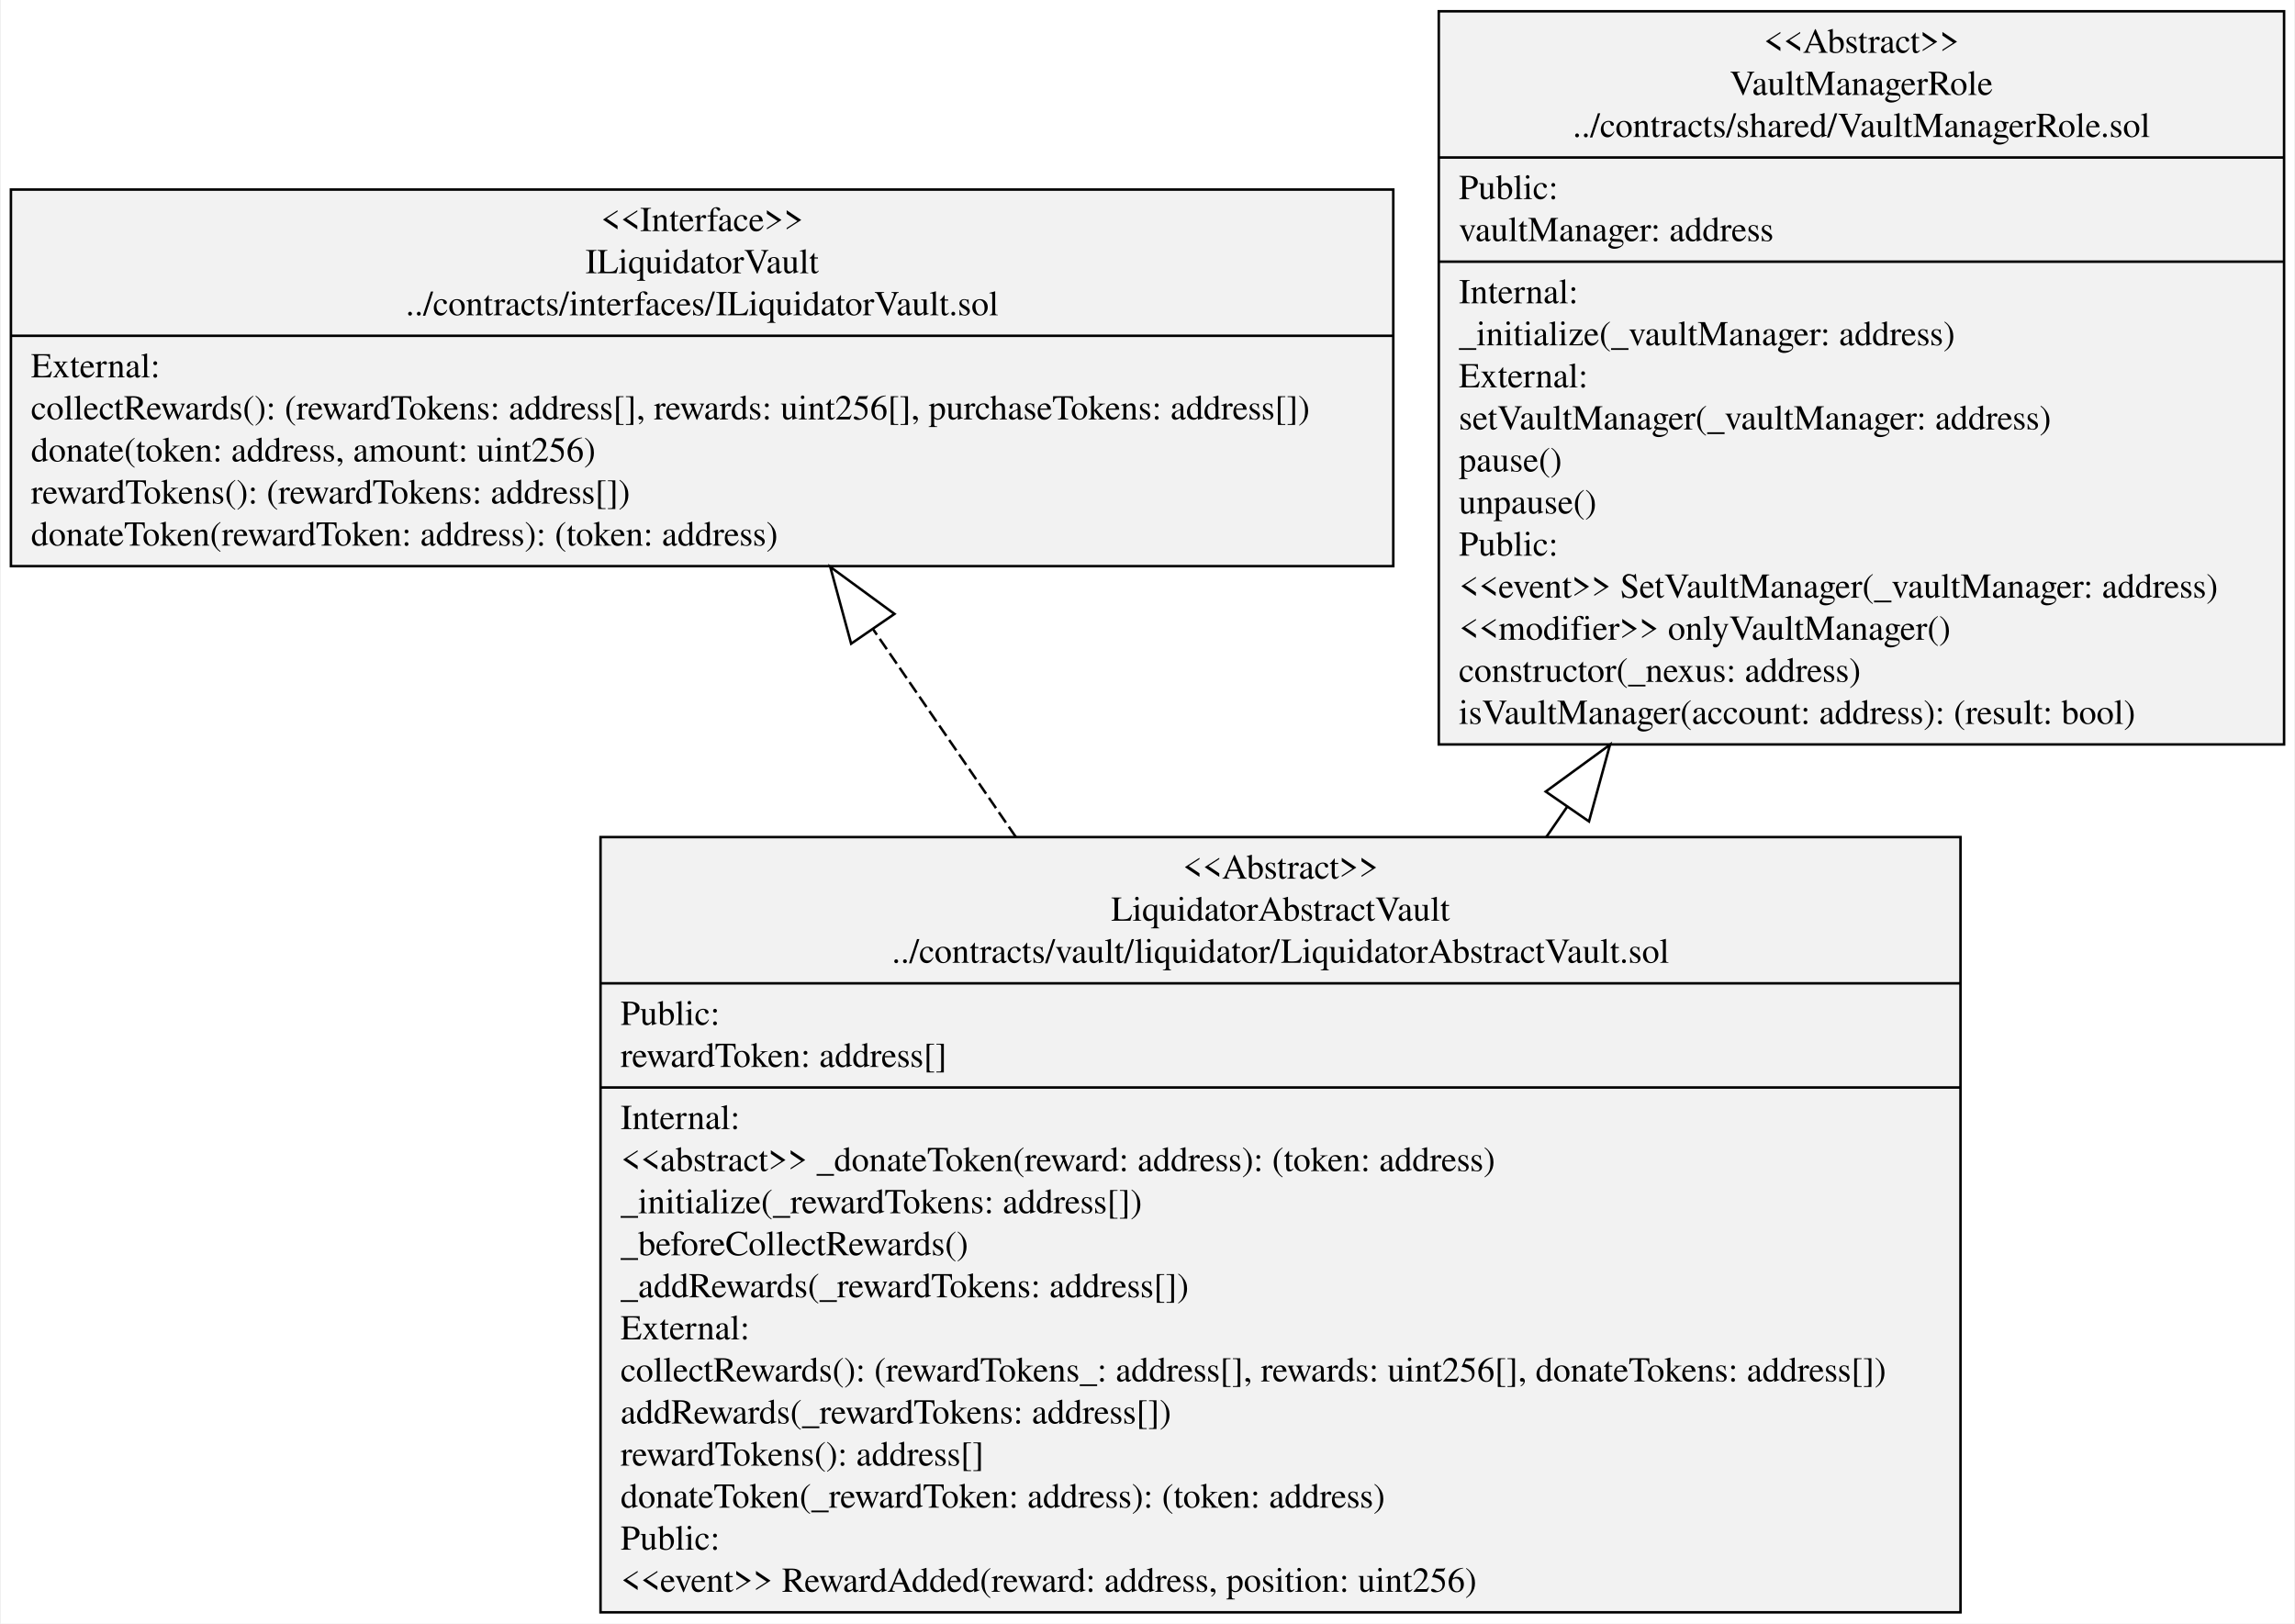
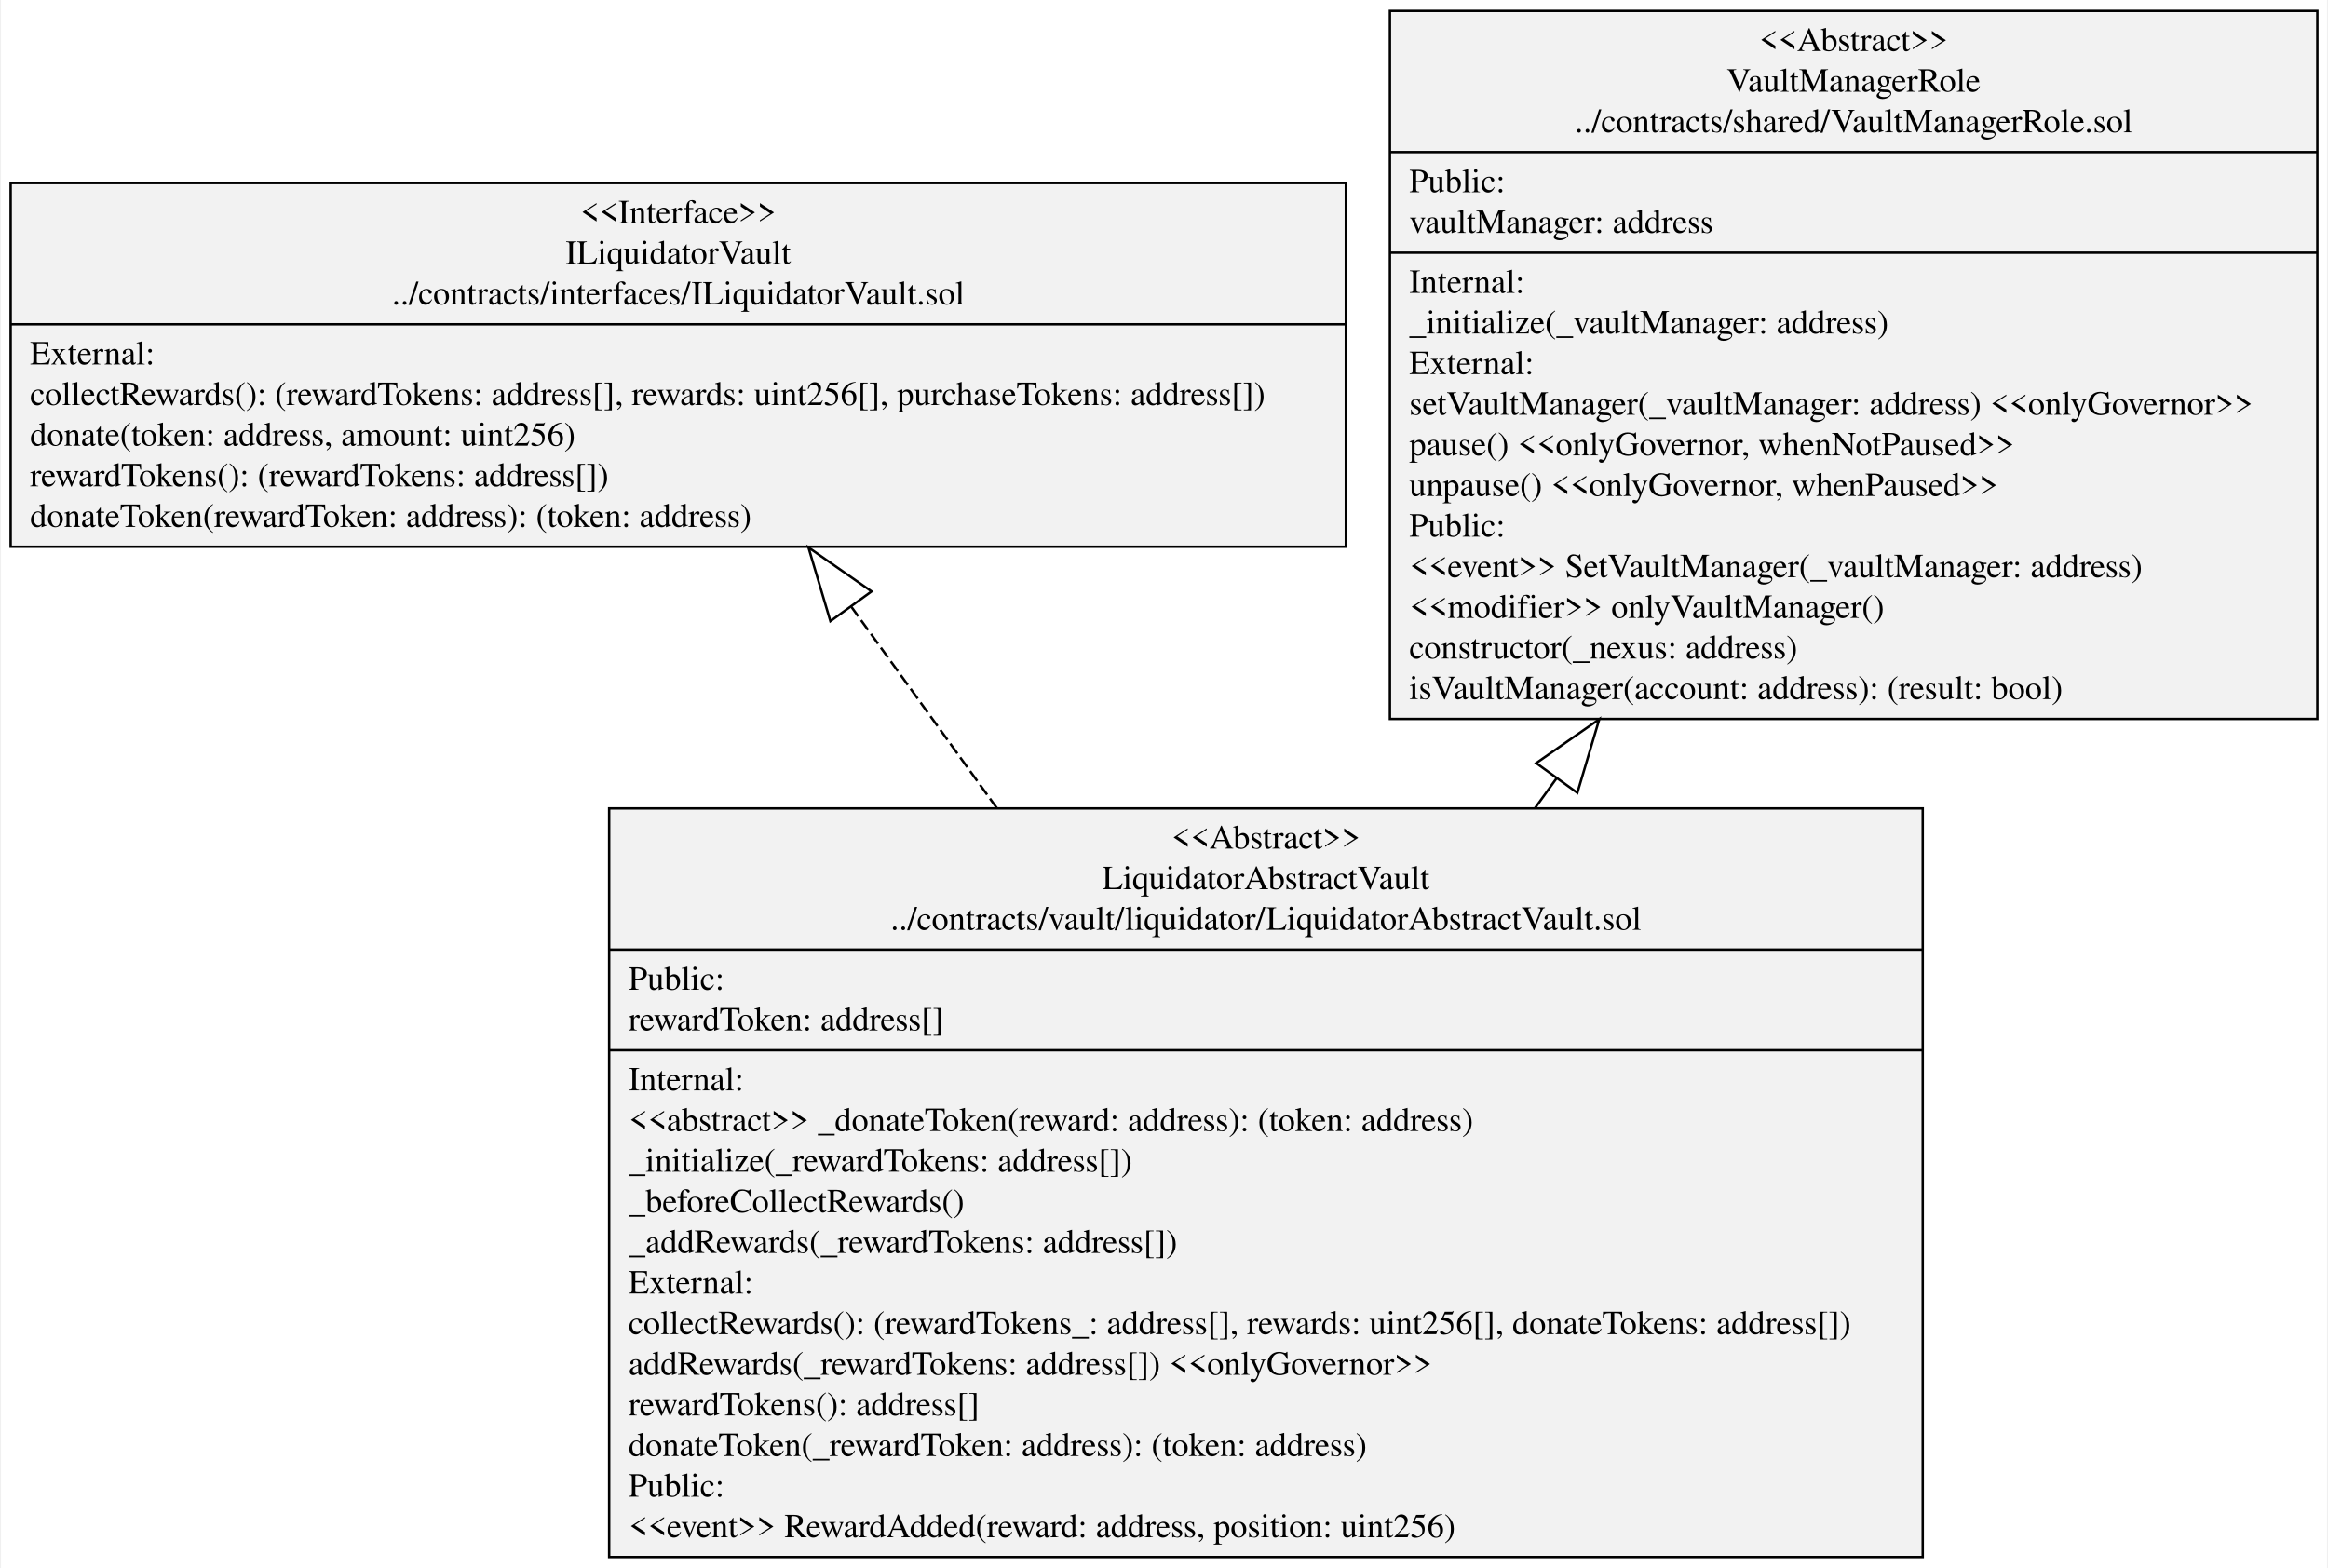
- <svg xmlns="http://www.w3.org/2000/svg" width="916pt" height="648pt" viewBox="0.00 0.00 915.84 648.40">
+ <svg xmlns="http://www.w3.org/2000/svg" width="962pt" height="648pt" viewBox="0.00 0.00 961.78 648.40">
  <g id="graph0" class="graph" transform="scale(1 1) rotate(0) translate(4 644.4)">
-     <polygon fill="white" stroke="transparent" points="-4,4 -4,-644.4 911.84,-644.4 911.84,4 -4,4" />
+     <polygon fill="white" stroke="transparent" points="-4,4 -4,-644.4 957.78,-644.4 957.78,4 -4,4" />
    <g id="node1" class="node">
      <polygon fill="#f2f2f2" stroke="black" points="0,-418.3 0,-568.7 552.08,-568.7 552.08,-418.3 0,-418.3" />
      <text text-anchor="middle" x="276.04" y="-552.1" font-family="Times,serif" font-size="14.00">&lt;&lt;Interface&gt;&gt;</text>
      <text text-anchor="middle" x="276.04" y="-535.3" font-family="Times,serif" font-size="14.00">ILiquidatorVault</text>
      <text text-anchor="middle" x="276.04" y="-518.5" font-family="Times,serif" font-size="14.00">../contracts/interfaces/ILiquidatorVault.sol</text>
      <polyline fill="none" stroke="black" points="0,-510.3 552.08,-510.3 " />
      <text text-anchor="start" x="8" y="-493.7" font-family="Times,serif" font-size="14.00">External:</text>
      <text text-anchor="start" x="8" y="-476.9" font-family="Times,serif" font-size="14.00">     collectRewards(): (rewardTokens: address[], rewards: uint256[], purchaseTokens: address[])</text>
      <text text-anchor="start" x="8" y="-460.1" font-family="Times,serif" font-size="14.00">     donate(token: address, amount: uint256)</text>
      <text text-anchor="start" x="8" y="-443.3" font-family="Times,serif" font-size="14.00">     rewardTokens(): (rewardTokens: address[])</text>
      <text text-anchor="start" x="8" y="-426.5" font-family="Times,serif" font-size="14.00">     donateToken(rewardToken: address): (token: address)</text>
    </g>
    <g id="node2" class="node">
-       <polygon fill="#f2f2f2" stroke="black" points="570.25,-347.1 570.25,-639.9 907.84,-639.9 907.84,-347.1 570.25,-347.1" />
-       <text text-anchor="middle" x="739.04" y="-623.3" font-family="Times,serif" font-size="14.00">&lt;&lt;Abstract&gt;&gt;</text>
-       <text text-anchor="middle" x="739.04" y="-606.5" font-family="Times,serif" font-size="14.00">VaultManagerRole</text>
-       <text text-anchor="middle" x="739.04" y="-589.7" font-family="Times,serif" font-size="14.00">../contracts/shared/VaultManagerRole.sol</text>
-       <polyline fill="none" stroke="black" points="570.25,-581.5 907.84,-581.5 " />
-       <text text-anchor="start" x="578.25" y="-564.9" font-family="Times,serif" font-size="14.00">Public:</text>
-       <text text-anchor="start" x="578.25" y="-548.1" font-family="Times,serif" font-size="14.00">   vaultManager: address</text>
-       <polyline fill="none" stroke="black" points="570.25,-539.9 907.84,-539.9 " />
-       <text text-anchor="start" x="578.25" y="-523.3" font-family="Times,serif" font-size="14.00">Internal:</text>
-       <text text-anchor="start" x="578.25" y="-506.5" font-family="Times,serif" font-size="14.00">    _initialize(_vaultManager: address)</text>
-       <text text-anchor="start" x="578.25" y="-489.7" font-family="Times,serif" font-size="14.00">External:</text>
-       <text text-anchor="start" x="578.25" y="-472.9" font-family="Times,serif" font-size="14.00">    setVaultManager(_vaultManager: address)</text>
-       <text text-anchor="start" x="578.25" y="-456.1" font-family="Times,serif" font-size="14.00">    pause()</text>
-       <text text-anchor="start" x="578.25" y="-439.3" font-family="Times,serif" font-size="14.00">    unpause()</text>
-       <text text-anchor="start" x="578.25" y="-422.5" font-family="Times,serif" font-size="14.00">Public:</text>
-       <text text-anchor="start" x="578.25" y="-405.7" font-family="Times,serif" font-size="14.00">    &lt;&lt;event&gt;&gt; SetVaultManager(_vaultManager: address)</text>
-       <text text-anchor="start" x="578.25" y="-388.9" font-family="Times,serif" font-size="14.00">    &lt;&lt;modifier&gt;&gt; onlyVaultManager()</text>
-       <text text-anchor="start" x="578.25" y="-372.1" font-family="Times,serif" font-size="14.00">    constructor(_nexus: address)</text>
-       <text text-anchor="start" x="578.25" y="-355.3" font-family="Times,serif" font-size="14.00">    isVaultManager(account: address): (result: bool)</text>
+       <polygon fill="#f2f2f2" stroke="black" points="570.3,-347.1 570.3,-639.9 953.78,-639.9 953.78,-347.1 570.3,-347.1" />
+       <text text-anchor="middle" x="762.04" y="-623.3" font-family="Times,serif" font-size="14.00">&lt;&lt;Abstract&gt;&gt;</text>
+       <text text-anchor="middle" x="762.04" y="-606.5" font-family="Times,serif" font-size="14.00">VaultManagerRole</text>
+       <text text-anchor="middle" x="762.04" y="-589.7" font-family="Times,serif" font-size="14.00">../contracts/shared/VaultManagerRole.sol</text>
+       <polyline fill="none" stroke="black" points="570.3,-581.5 953.78,-581.5 " />
+       <text text-anchor="start" x="578.3" y="-564.9" font-family="Times,serif" font-size="14.00">Public:</text>
+       <text text-anchor="start" x="578.3" y="-548.1" font-family="Times,serif" font-size="14.00">   vaultManager: address</text>
+       <polyline fill="none" stroke="black" points="570.3,-539.9 953.78,-539.9 " />
+       <text text-anchor="start" x="578.3" y="-523.3" font-family="Times,serif" font-size="14.00">Internal:</text>
+       <text text-anchor="start" x="578.3" y="-506.5" font-family="Times,serif" font-size="14.00">    _initialize(_vaultManager: address)</text>
+       <text text-anchor="start" x="578.3" y="-489.7" font-family="Times,serif" font-size="14.00">External:</text>
+       <text text-anchor="start" x="578.3" y="-472.9" font-family="Times,serif" font-size="14.00">    setVaultManager(_vaultManager: address) &lt;&lt;onlyGovernor&gt;&gt;</text>
+       <text text-anchor="start" x="578.3" y="-456.1" font-family="Times,serif" font-size="14.00">    pause() &lt;&lt;onlyGovernor, whenNotPaused&gt;&gt;</text>
+       <text text-anchor="start" x="578.3" y="-439.3" font-family="Times,serif" font-size="14.00">    unpause() &lt;&lt;onlyGovernor, whenPaused&gt;&gt;</text>
+       <text text-anchor="start" x="578.3" y="-422.5" font-family="Times,serif" font-size="14.00">Public:</text>
+       <text text-anchor="start" x="578.3" y="-405.7" font-family="Times,serif" font-size="14.00">    &lt;&lt;event&gt;&gt; SetVaultManager(_vaultManager: address)</text>
+       <text text-anchor="start" x="578.3" y="-388.9" font-family="Times,serif" font-size="14.00">    &lt;&lt;modifier&gt;&gt; onlyVaultManager()</text>
+       <text text-anchor="start" x="578.3" y="-372.1" font-family="Times,serif" font-size="14.00">    constructor(_nexus: address)</text>
+       <text text-anchor="start" x="578.3" y="-355.3" font-family="Times,serif" font-size="14.00">    isVaultManager(account: address): (result: bool)</text>
    </g>
    <g id="node3" class="node">
-       <polygon fill="#f2f2f2" stroke="black" points="235.47,-0.5 235.47,-310.1 778.61,-310.1 778.61,-0.5 235.47,-0.5" />
-       <text text-anchor="middle" x="507.04" y="-293.5" font-family="Times,serif" font-size="14.00">&lt;&lt;Abstract&gt;&gt;</text>
-       <text text-anchor="middle" x="507.04" y="-276.7" font-family="Times,serif" font-size="14.00">LiquidatorAbstractVault</text>
-       <text text-anchor="middle" x="507.04" y="-259.9" font-family="Times,serif" font-size="14.00">../contracts/vault/liquidator/LiquidatorAbstractVault.sol</text>
-       <polyline fill="none" stroke="black" points="235.47,-251.7 778.61,-251.7 " />
-       <text text-anchor="start" x="243.47" y="-235.1" font-family="Times,serif" font-size="14.00">Public:</text>
-       <text text-anchor="start" x="243.47" y="-218.3" font-family="Times,serif" font-size="14.00">   rewardToken: address[]</text>
-       <polyline fill="none" stroke="black" points="235.47,-210.1 778.61,-210.1 " />
-       <text text-anchor="start" x="243.47" y="-193.5" font-family="Times,serif" font-size="14.00">Internal:</text>
-       <text text-anchor="start" x="243.47" y="-176.7" font-family="Times,serif" font-size="14.00">    &lt;&lt;abstract&gt;&gt; _donateToken(reward: address): (token: address)</text>
-       <text text-anchor="start" x="243.47" y="-159.9" font-family="Times,serif" font-size="14.00">    _initialize(_rewardTokens: address[])</text>
-       <text text-anchor="start" x="243.47" y="-143.1" font-family="Times,serif" font-size="14.00">    _beforeCollectRewards()</text>
-       <text text-anchor="start" x="243.47" y="-126.3" font-family="Times,serif" font-size="14.00">    _addRewards(_rewardTokens: address[])</text>
-       <text text-anchor="start" x="243.47" y="-109.5" font-family="Times,serif" font-size="14.00">External:</text>
-       <text text-anchor="start" x="243.47" y="-92.7" font-family="Times,serif" font-size="14.00">    collectRewards(): (rewardTokens_: address[], rewards: uint256[], donateTokens: address[])</text>
-       <text text-anchor="start" x="243.47" y="-75.9" font-family="Times,serif" font-size="14.00">    addRewards(_rewardTokens: address[])</text>
-       <text text-anchor="start" x="243.47" y="-59.1" font-family="Times,serif" font-size="14.00">    rewardTokens(): address[]</text>
-       <text text-anchor="start" x="243.47" y="-42.3" font-family="Times,serif" font-size="14.00">    donateToken(_rewardToken: address): (token: address)</text>
-       <text text-anchor="start" x="243.47" y="-25.5" font-family="Times,serif" font-size="14.00">Public:</text>
-       <text text-anchor="start" x="243.47" y="-8.7" font-family="Times,serif" font-size="14.00">    &lt;&lt;event&gt;&gt; RewardAdded(reward: address, position: uint256)</text>
+       <polygon fill="#f2f2f2" stroke="black" points="247.47,-0.5 247.47,-310.1 790.61,-310.1 790.61,-0.5 247.47,-0.5" />
+       <text text-anchor="middle" x="519.04" y="-293.5" font-family="Times,serif" font-size="14.00">&lt;&lt;Abstract&gt;&gt;</text>
+       <text text-anchor="middle" x="519.04" y="-276.7" font-family="Times,serif" font-size="14.00">LiquidatorAbstractVault</text>
+       <text text-anchor="middle" x="519.04" y="-259.9" font-family="Times,serif" font-size="14.00">../contracts/vault/liquidator/LiquidatorAbstractVault.sol</text>
+       <polyline fill="none" stroke="black" points="247.47,-251.7 790.61,-251.7 " />
+       <text text-anchor="start" x="255.47" y="-235.1" font-family="Times,serif" font-size="14.00">Public:</text>
+       <text text-anchor="start" x="255.47" y="-218.3" font-family="Times,serif" font-size="14.00">   rewardToken: address[]</text>
+       <polyline fill="none" stroke="black" points="247.47,-210.1 790.61,-210.1 " />
+       <text text-anchor="start" x="255.47" y="-193.5" font-family="Times,serif" font-size="14.00">Internal:</text>
+       <text text-anchor="start" x="255.47" y="-176.7" font-family="Times,serif" font-size="14.00">    &lt;&lt;abstract&gt;&gt; _donateToken(reward: address): (token: address)</text>
+       <text text-anchor="start" x="255.47" y="-159.9" font-family="Times,serif" font-size="14.00">    _initialize(_rewardTokens: address[])</text>
+       <text text-anchor="start" x="255.47" y="-143.1" font-family="Times,serif" font-size="14.00">    _beforeCollectRewards()</text>
+       <text text-anchor="start" x="255.47" y="-126.3" font-family="Times,serif" font-size="14.00">    _addRewards(_rewardTokens: address[])</text>
+       <text text-anchor="start" x="255.47" y="-109.5" font-family="Times,serif" font-size="14.00">External:</text>
+       <text text-anchor="start" x="255.47" y="-92.7" font-family="Times,serif" font-size="14.00">    collectRewards(): (rewardTokens_: address[], rewards: uint256[], donateTokens: address[])</text>
+       <text text-anchor="start" x="255.47" y="-75.9" font-family="Times,serif" font-size="14.00">    addRewards(_rewardTokens: address[]) &lt;&lt;onlyGovernor&gt;&gt;</text>
+       <text text-anchor="start" x="255.47" y="-59.1" font-family="Times,serif" font-size="14.00">    rewardTokens(): address[]</text>
+       <text text-anchor="start" x="255.47" y="-42.3" font-family="Times,serif" font-size="14.00">    donateToken(_rewardToken: address): (token: address)</text>
+       <text text-anchor="start" x="255.47" y="-25.5" font-family="Times,serif" font-size="14.00">Public:</text>
+       <text text-anchor="start" x="255.47" y="-8.7" font-family="Times,serif" font-size="14.00">    &lt;&lt;event&gt;&gt; RewardAdded(reward: address, position: uint256)</text>
    </g>
    <g id="edge1" class="edge">
-       <path fill="none" stroke="black" stroke-dasharray="5,2" d="M401.34,-310.13C382.01,-338.27 362.3,-366.95 344.42,-392.98" />
-       <polygon fill="none" stroke="black" points="335.56,-387.34 327.22,-418.01 352.87,-399.23 335.56,-387.34" />
+       <path fill="none" stroke="black" stroke-dasharray="5,2" d="M407.85,-310.13C387.41,-338.42 366.57,-367.25 347.68,-393.39" />
+       <polygon fill="none" stroke="black" points="338.95,-387.54 329.88,-418.01 355.97,-399.84 338.95,-387.54" />
    </g>
    <g id="edge2" class="edge">
-       <path fill="none" stroke="black" d="M613.2,-310.13C615.98,-314.16 618.76,-318.2 621.55,-322.24" />
-       <polygon fill="none" stroke="black" points="612.96,-328.28 638.64,-347 630.24,-316.35 612.96,-328.28" />
+       <path fill="none" stroke="black" d="M630.23,-310.13C633.21,-314.26 636.2,-318.39 639.19,-322.53" />
+       <polygon fill="none" stroke="black" points="630.79,-328.84 656.88,-347 647.81,-316.54 630.79,-328.84" />
    </g>
  </g>
</svg>
